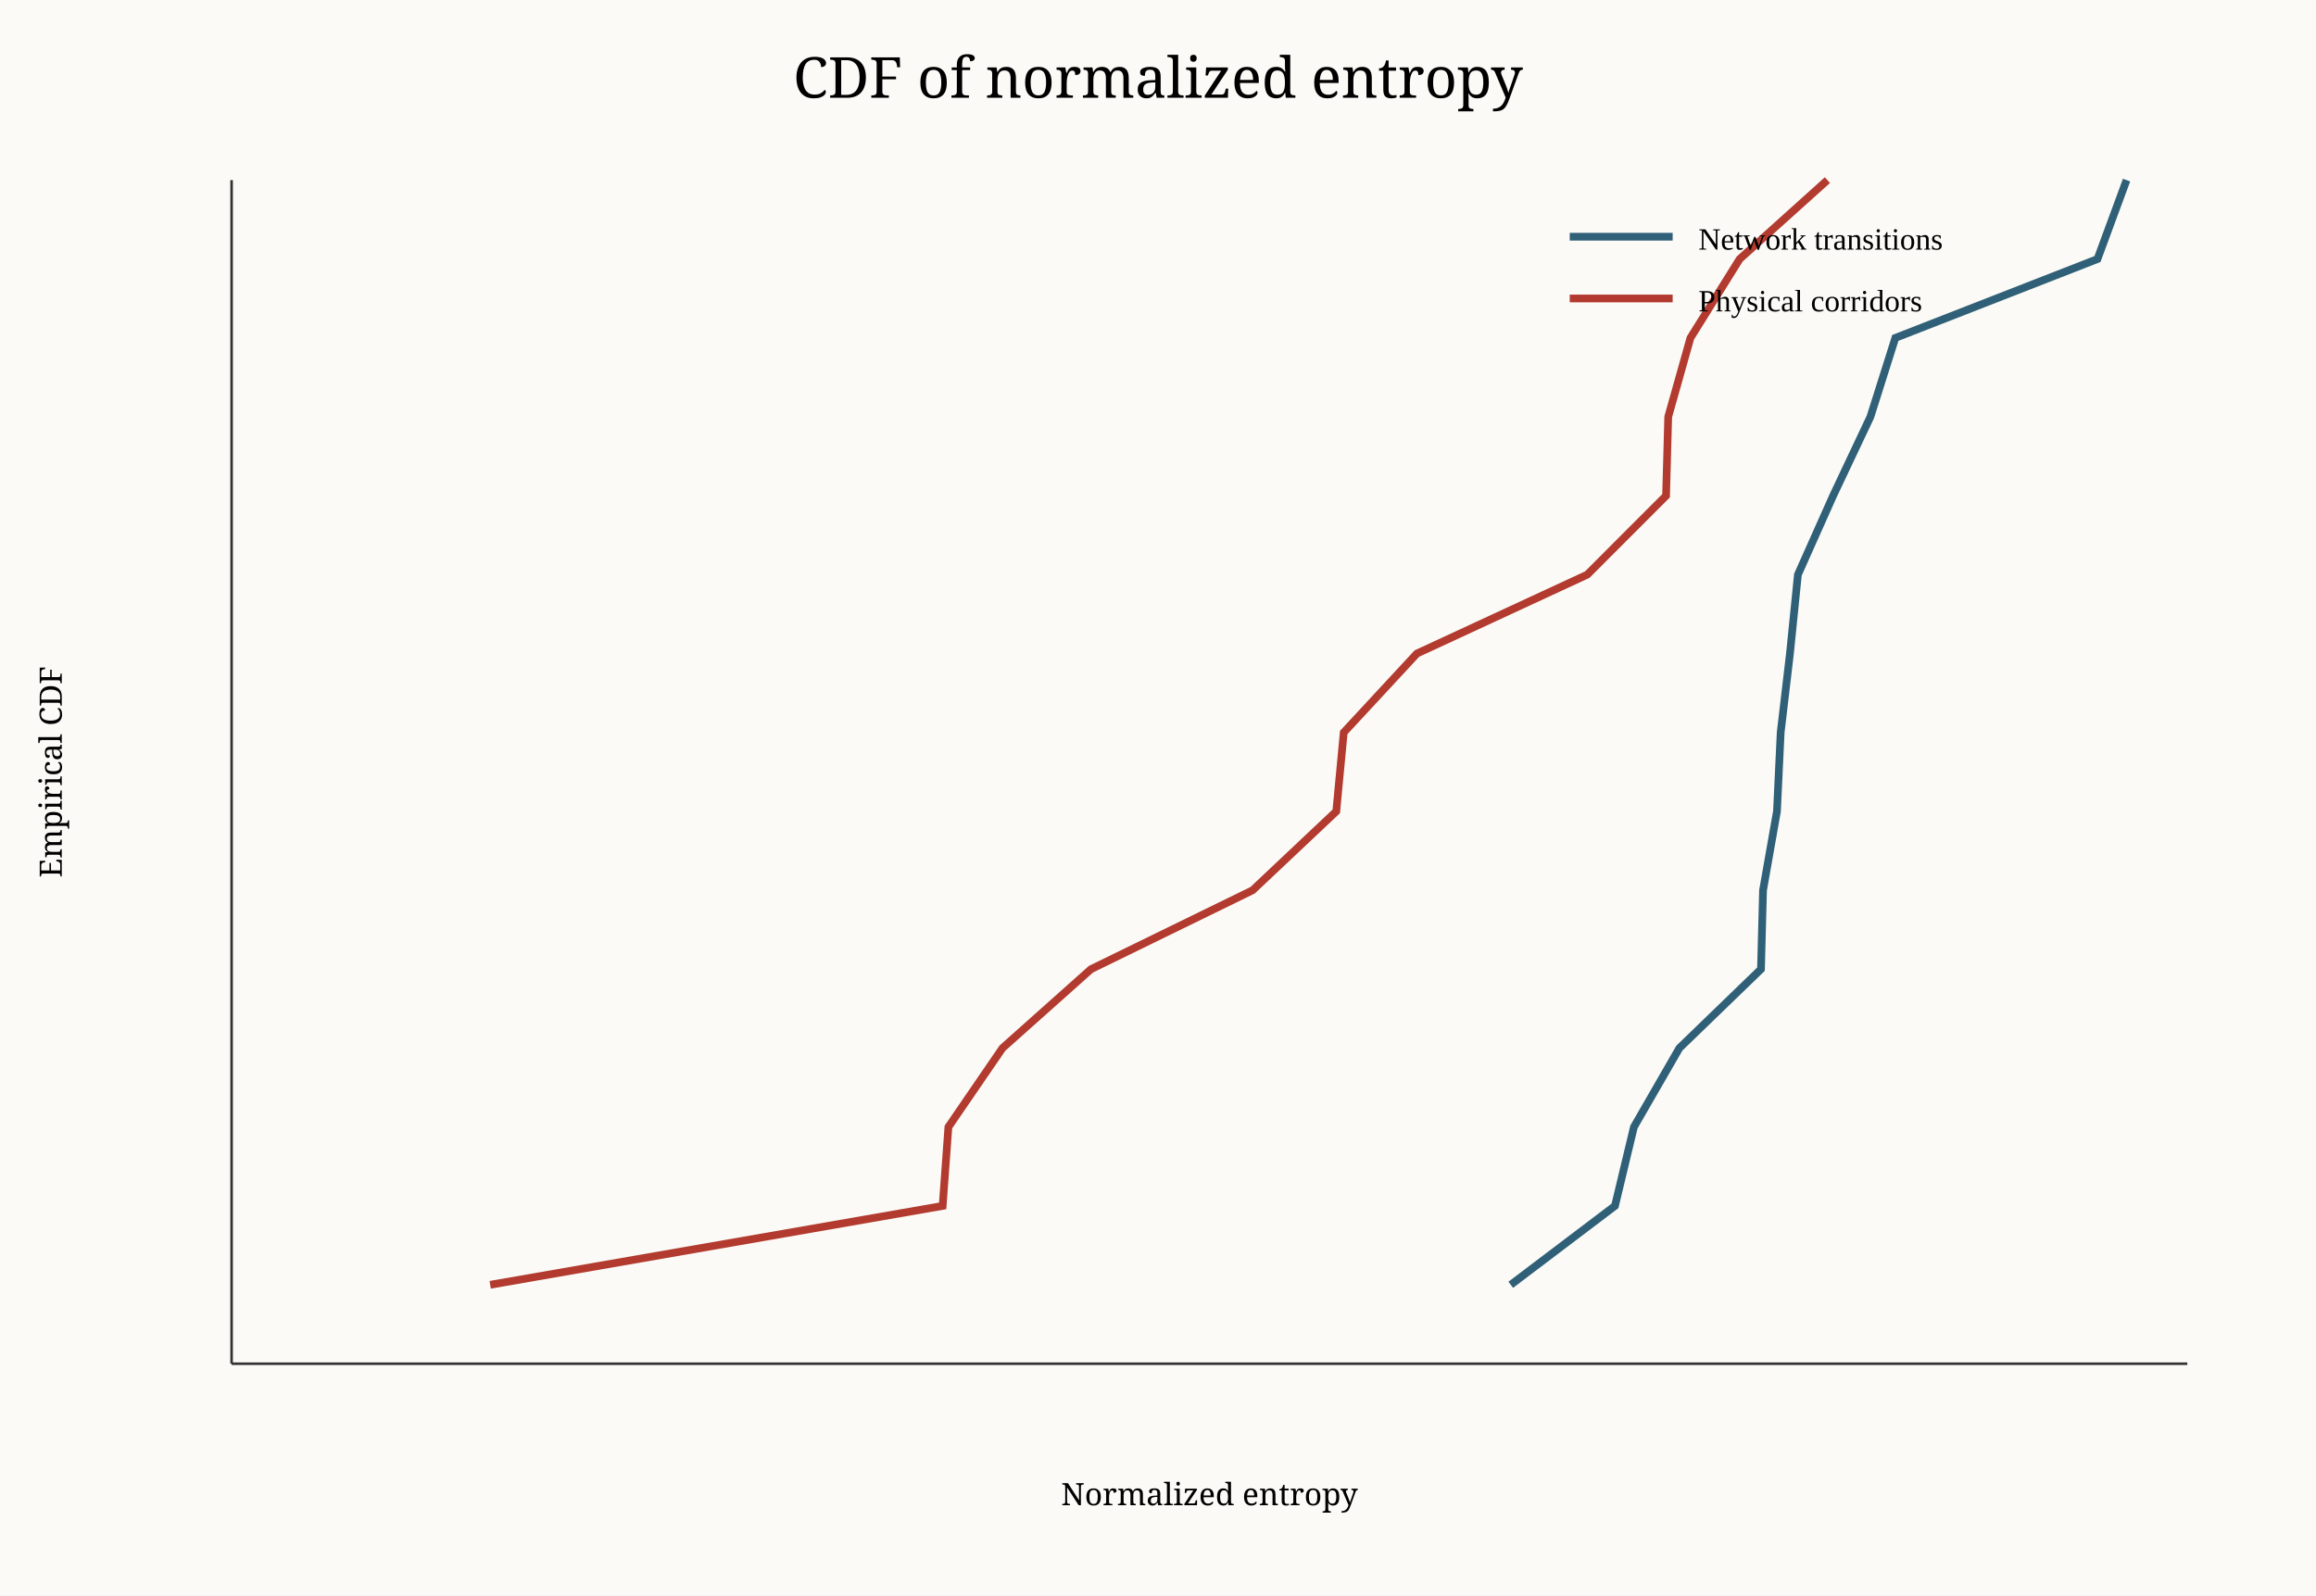
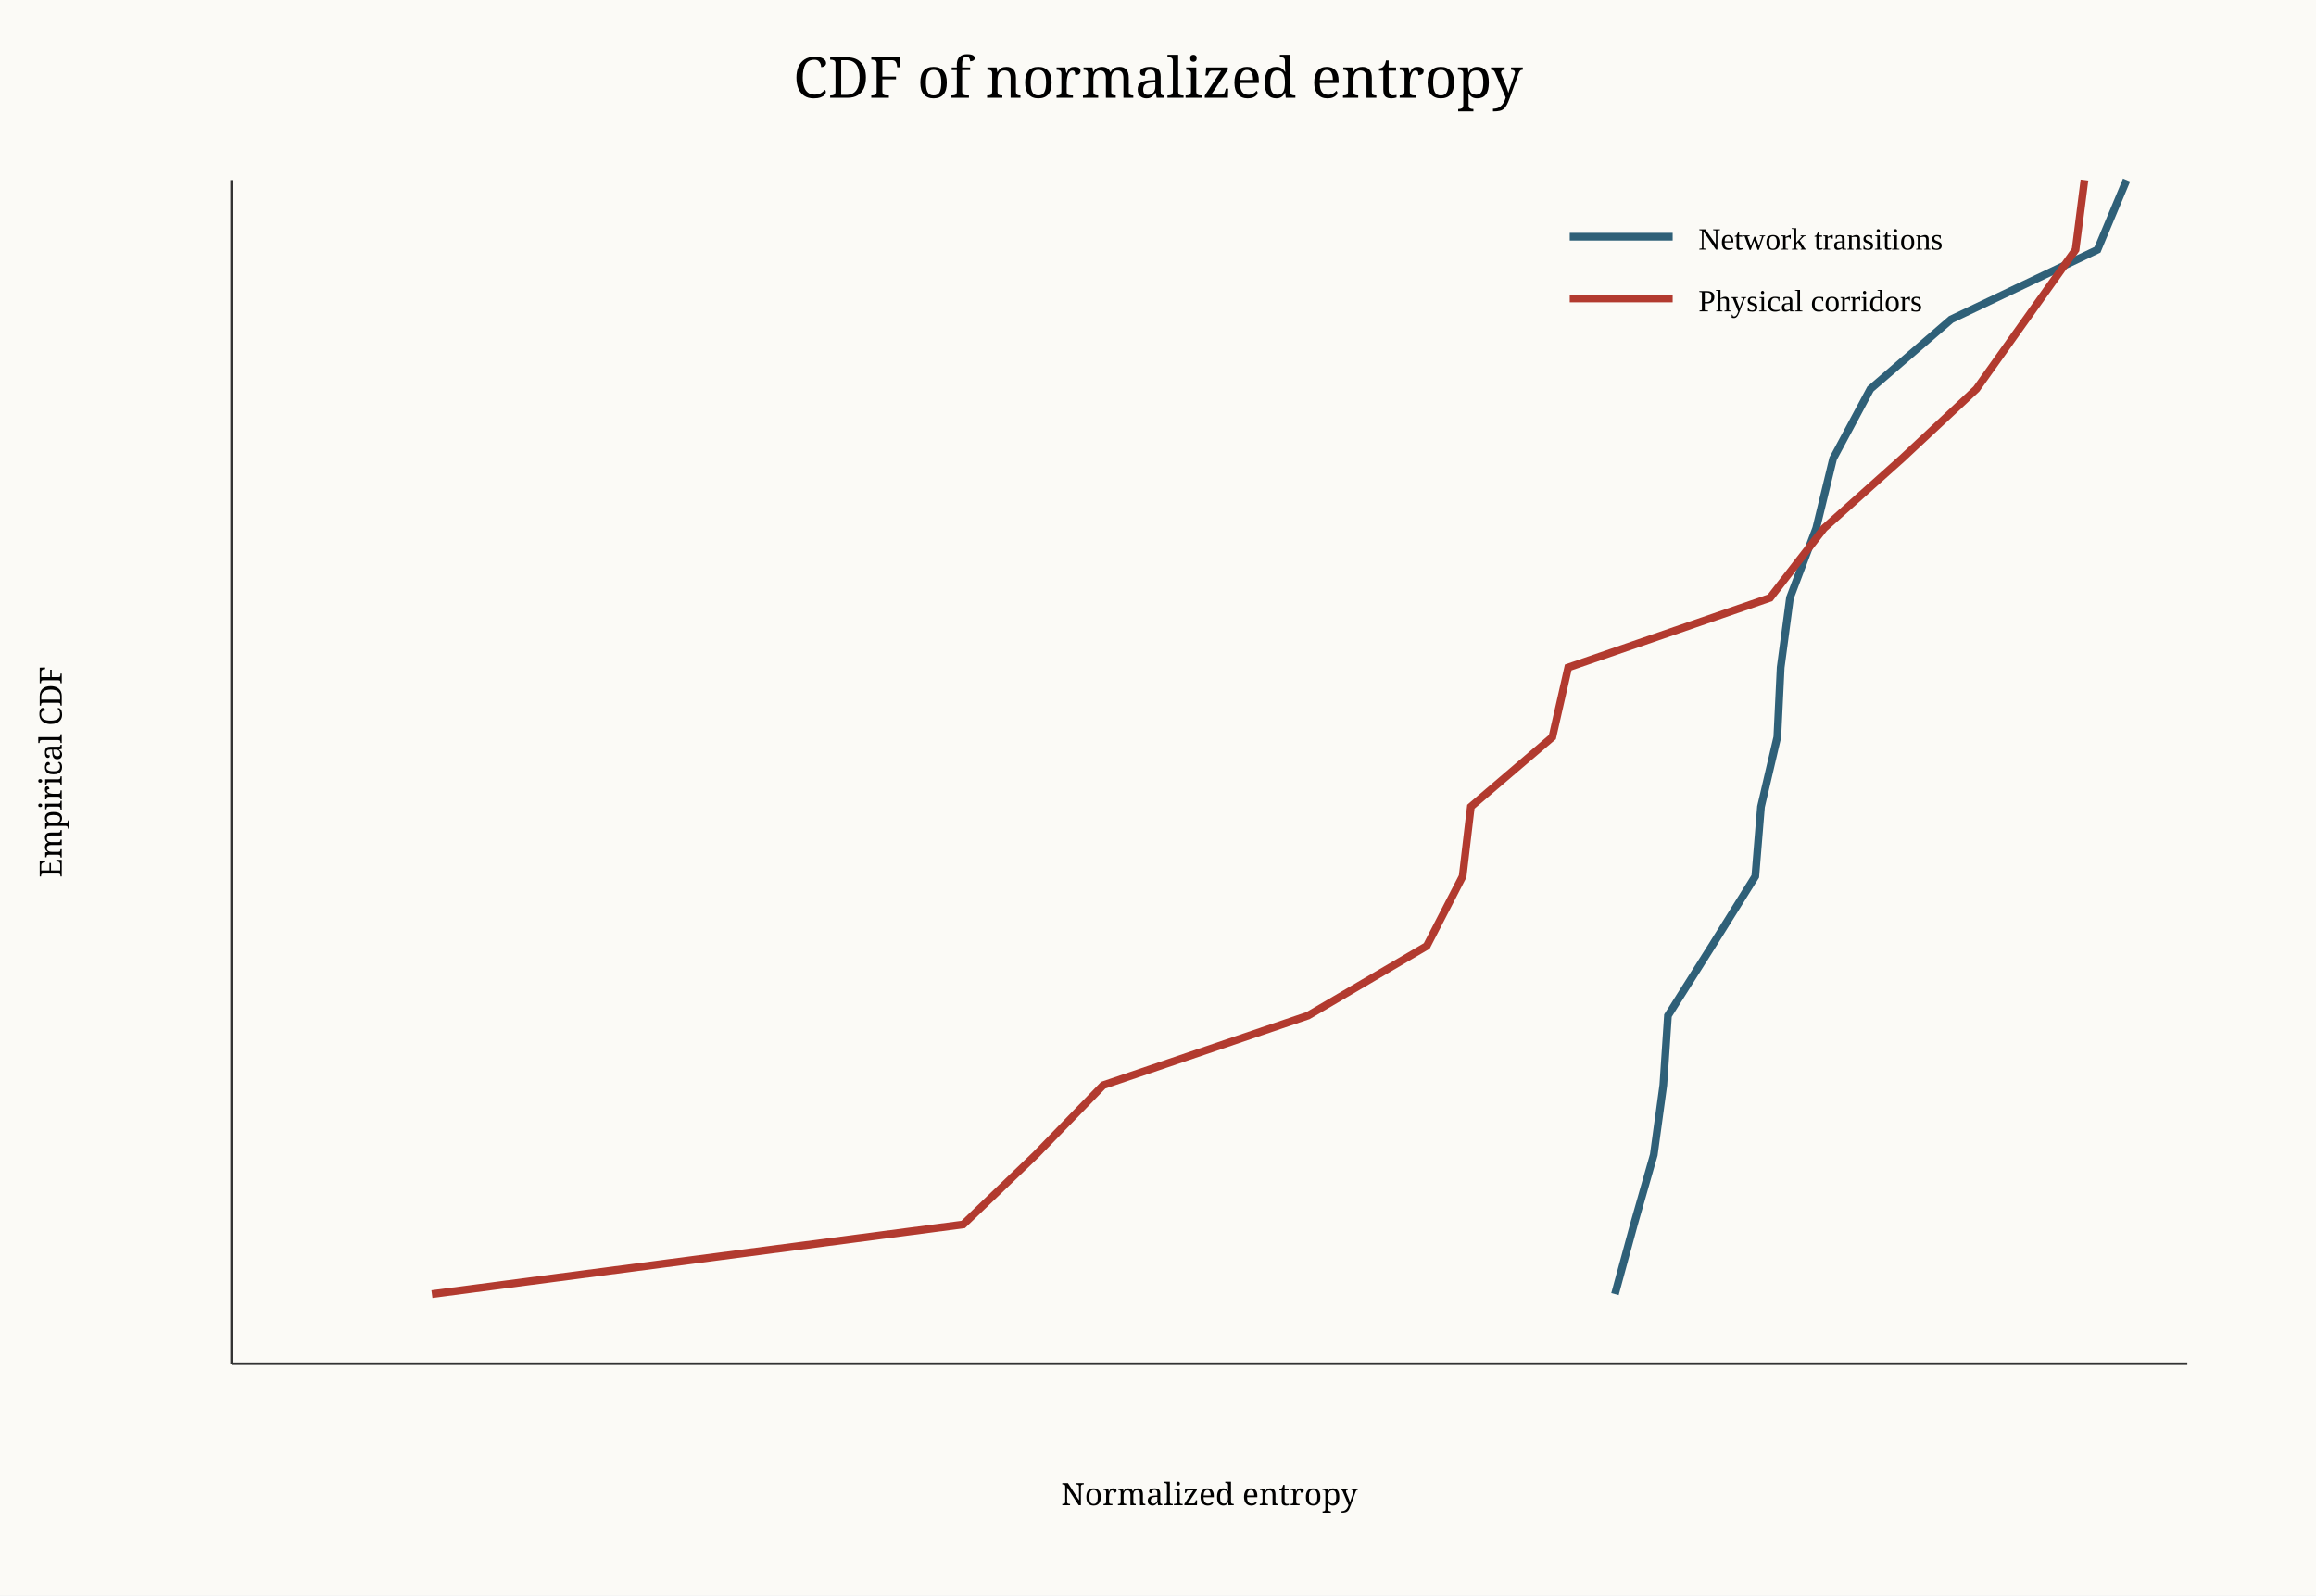
<svg xmlns="http://www.w3.org/2000/svg" width="900" height="620" viewBox="0 0 900 620">
  <rect width="100%" height="100%" fill="white" />
  <rect width="100%" height="100%" fill="#fbfaf6" />
  <text x="450" y="38" text-anchor="middle" font-size="22" font-family="Georgia">CDF of normalized entropy</text>
  <line x1="90" y1="530" x2="850" y2="530" stroke="#333" />
  <line x1="90" y1="70" x2="90" y2="530" stroke="#333" />
  <text x="470" y="585" text-anchor="middle" font-family="Georgia">Normalized entropy</text>
  <text x="24" y="300" transform="rotate(-90 24 300)" text-anchor="middle" font-family="Georgia">Empirical CDF</text>
-   <polyline points="587.08,499.33 627.58,468.67 634.94,438.00 652.62,407.33 684.32,376.67 685.12,346.00 690.53,315.33 691.97,284.67 695.58,254.00 698.67,223.33 712.35,192.67 726.84,162.00 736.53,131.33 815.08,100.67 826.38,70.00" fill="none" stroke="#2f6078" stroke-width="3" />
-   <polyline points="190.49,499.33 366.32,468.67 368.55,438.00 389.57,407.33 423.96,376.67 486.76,346.00 519.28,315.33 522.18,284.67 550.61,254.00 616.81,223.33 647.44,192.67 648.27,162.00 656.91,131.33 676.04,100.67 710.13,70.00" fill="none" stroke="#b23a2f" stroke-width="3" />
+   <polyline points="627.58,502.94 634.94,475.88 642.66,448.82 646.36,421.76 648.17,394.71 665.24,367.65 682.11,340.59 684.32,313.53 690.66,286.47 691.97,259.41 695.58,232.35 705.78,205.29 712.35,178.24 726.84,151.18 758.20,124.12 815.08,97.06 826.38,70.00" fill="none" stroke="#2f6078" stroke-width="3" />
+   <polyline points="167.84,502.94 374.30,475.88 402.50,448.82 428.71,421.76 508.30,394.71 554.43,367.65 568.38,340.59 571.58,313.53 603.26,286.47 609.41,259.41 687.86,232.35 708.83,205.29 739.08,178.24 768.04,151.18 787.29,124.12 806.56,97.06 810.02,70.00" fill="none" stroke="#b23a2f" stroke-width="3" />
  <line x1="610" y1="92" x2="650" y2="92" stroke="#2f6078" stroke-width="3" />
  <text x="660" y="97" font-size="12">Network transitions</text>
  <line x1="610" y1="116" x2="650" y2="116" stroke="#b23a2f" stroke-width="3" />
  <text x="660" y="121" font-size="12">Physical corridors</text>
</svg>
